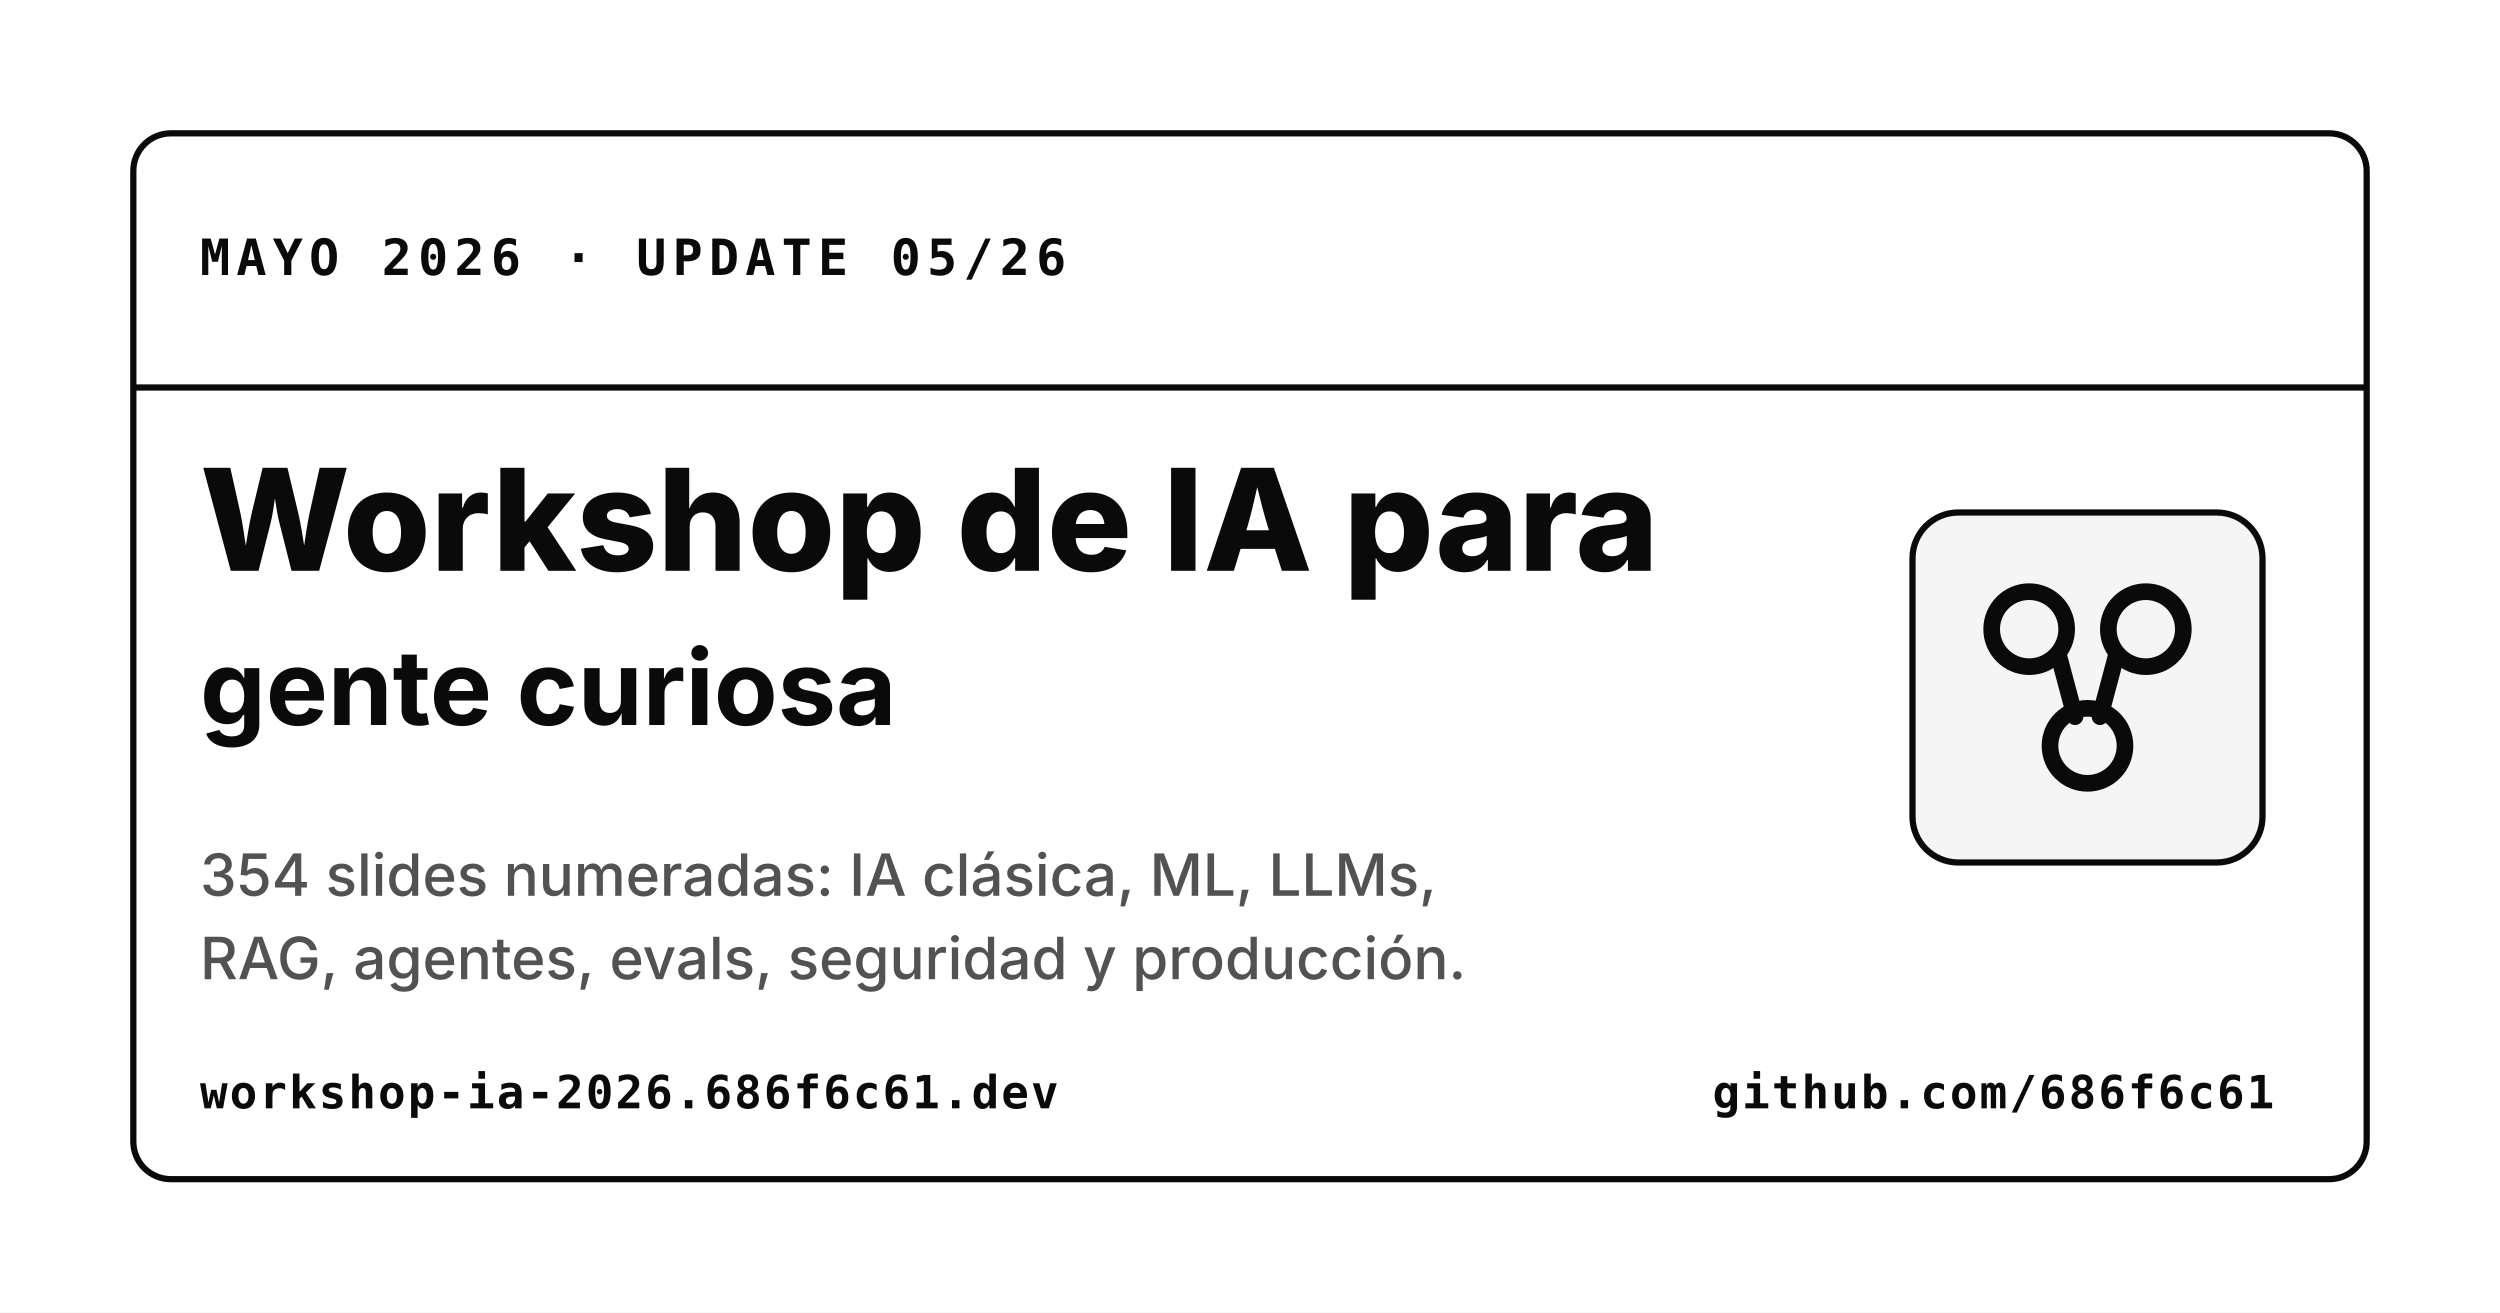
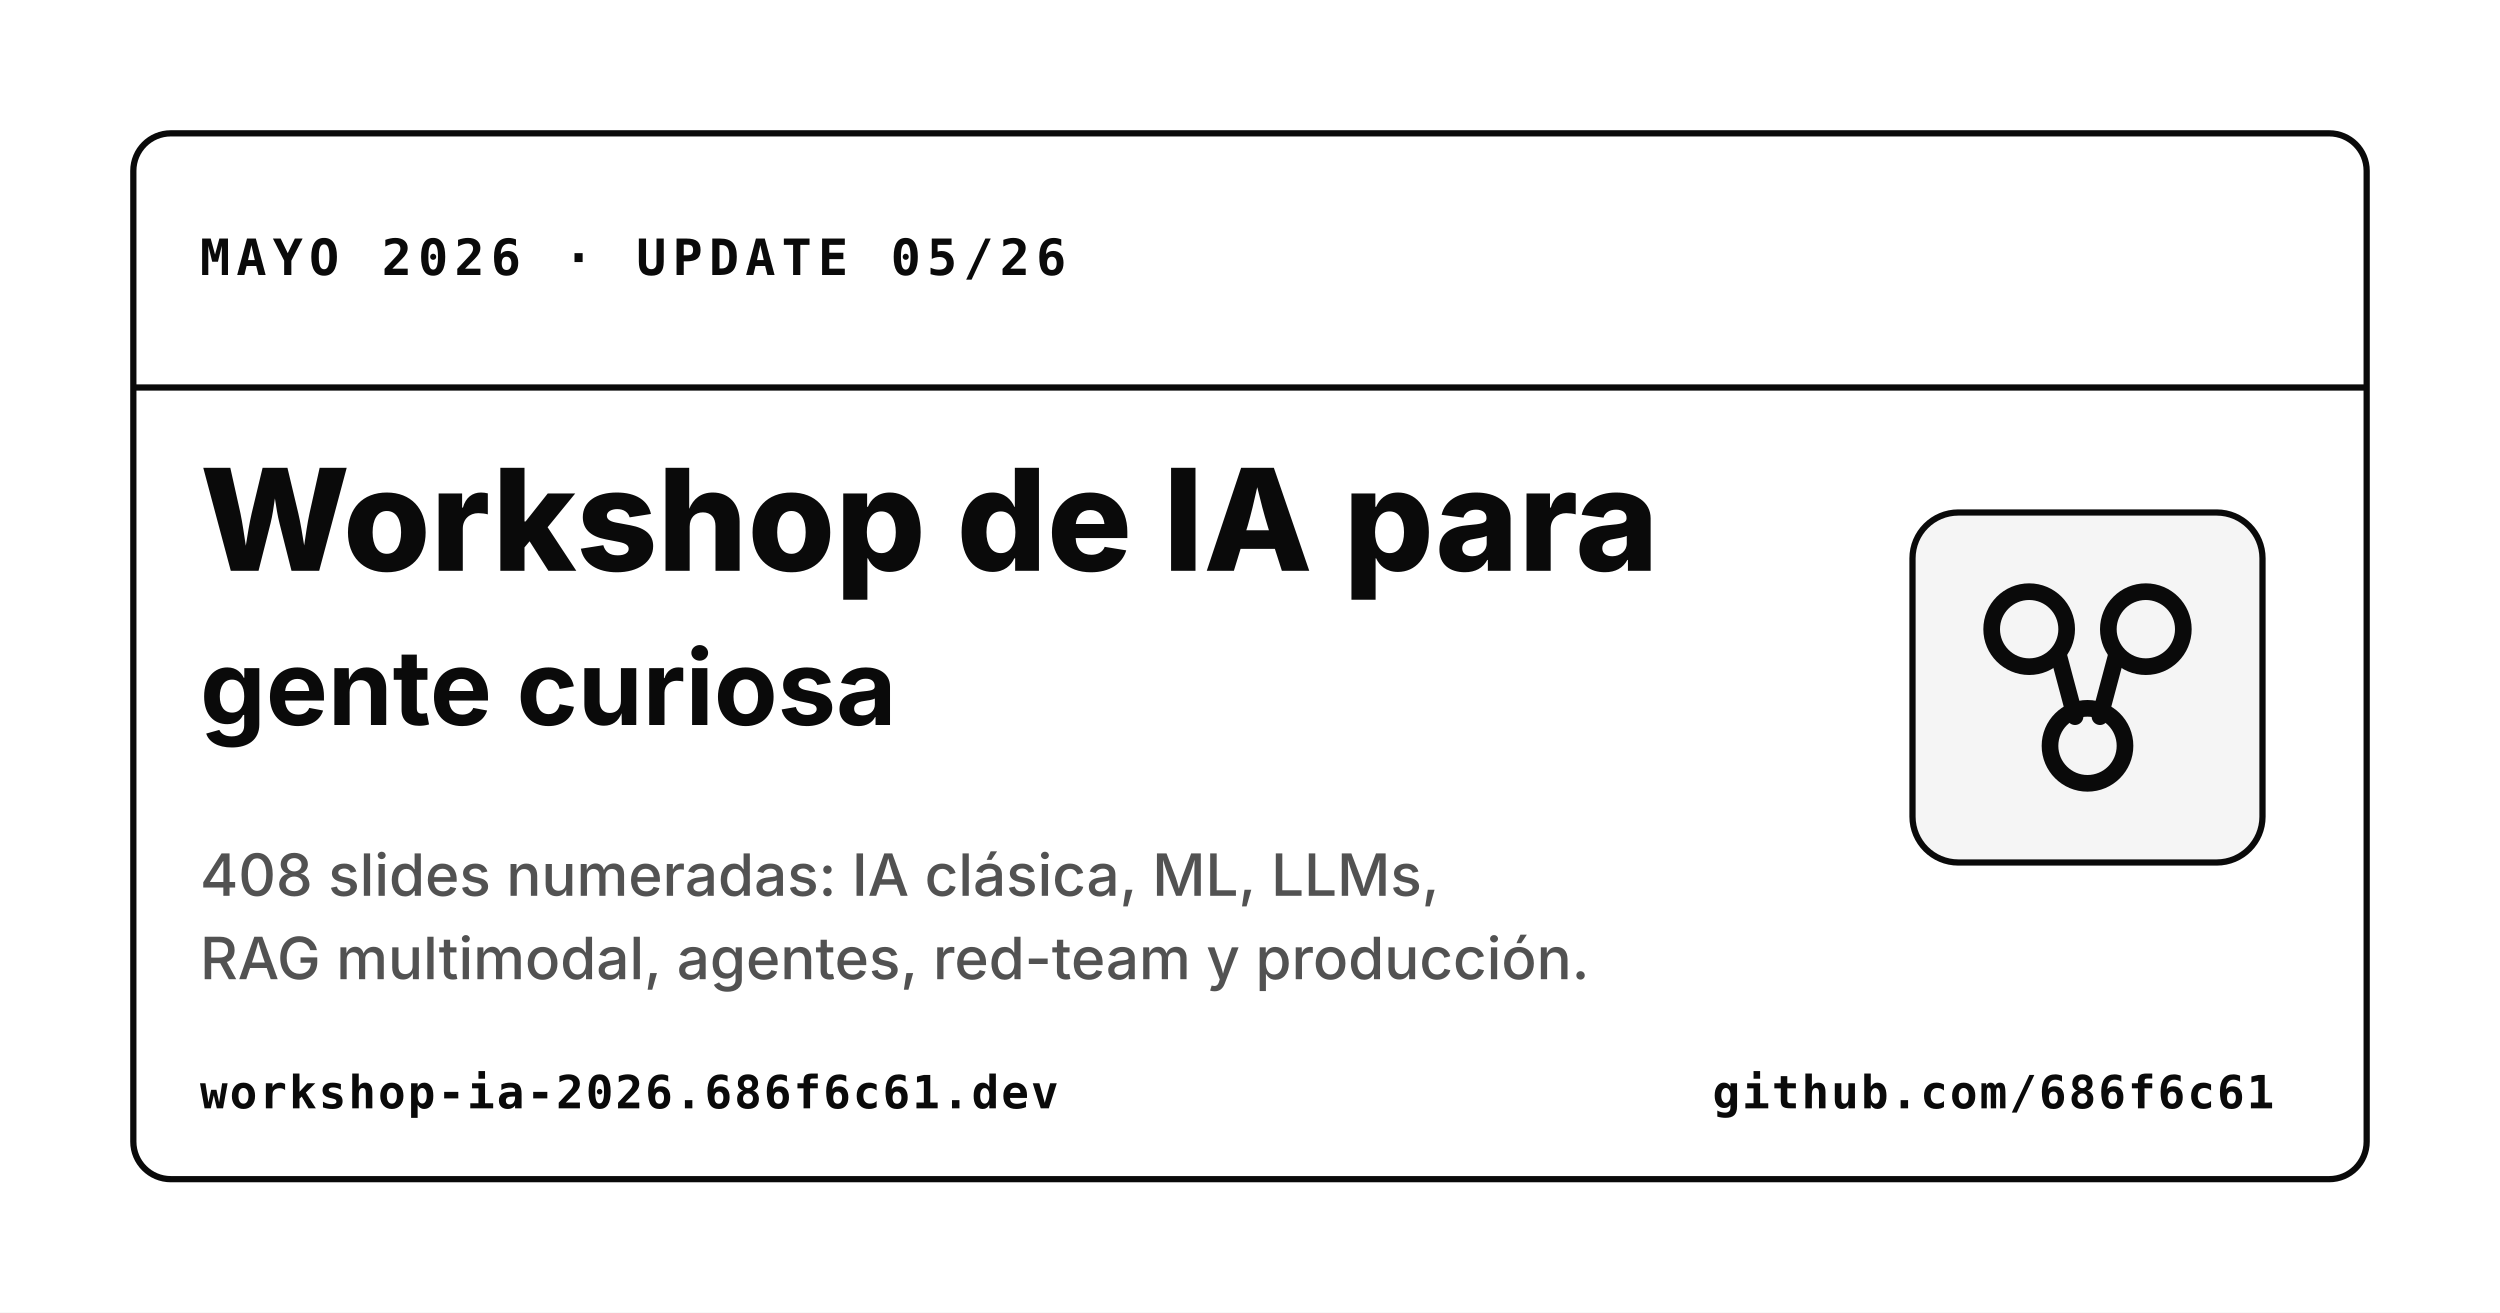
<svg xmlns="http://www.w3.org/2000/svg" width="1200" height="630" viewBox="0 0 1200 630" role="img" aria-label="Workshop de IA para gente curiosa">
  <rect width="1200" height="630" fill="#ffffff" />
  <rect x="64" y="64" width="1072" height="502" rx="18" fill="#ffffff" stroke="#0a0a0a" stroke-width="3" />
  <line x1="64" y1="186" x2="1136" y2="186" stroke="#0a0a0a" stroke-width="3" />
  <text x="96" y="132" font-family="IBM Plex Mono, Menlo, Consolas, monospace" font-size="24" font-weight="700" fill="#0a0a0a" letter-spacing="3">MAYO 2026 · UPDATE 05/26</text>
  <text x="96" y="274" font-family="Space Grotesk, Inter, Arial, sans-serif" font-size="68" font-weight="800" fill="#0a0a0a" letter-spacing="0">Workshop de IA para</text>
  <text x="96" y="348" font-family="Space Grotesk, Inter, Arial, sans-serif" font-size="50" font-weight="700" fill="#0a0a0a" letter-spacing="0">gente curiosa</text>
-   <text x="96" y="430" font-family="Space Grotesk, Inter, Arial, sans-serif" font-size="28" font-weight="500" fill="#525252" letter-spacing="0">354 slides numeradas: IA clásica, ML, LLMs,</text>
-   <text x="96" y="470" font-family="Space Grotesk, Inter, Arial, sans-serif" font-size="28" font-weight="500" fill="#525252" letter-spacing="0">RAG, agentes, evals, seguridad y producción.</text>
+   <text x="96" y="430" font-family="Space Grotesk, Inter, Arial, sans-serif" font-size="28" font-weight="500" fill="#525252" letter-spacing="0">408 slides numeradas: IA clásica, ML, LLMs,</text>
+   <text x="96" y="470" font-family="Space Grotesk, Inter, Arial, sans-serif" font-size="28" font-weight="500" fill="#525252" letter-spacing="0">RAG multimodal, agentes, red-team y producción.</text>
  <text x="96" y="532" font-family="IBM Plex Mono, Menlo, Consolas, monospace" font-size="22" font-weight="700" fill="#0a0a0a" letter-spacing="1">workshop-ia-2026.686f6c61.dev</text>
  <text x="822" y="532" font-family="IBM Plex Mono, Menlo, Consolas, monospace" font-size="22" font-weight="700" fill="#0a0a0a" letter-spacing="1">github.com/686f6c61</text>
  <g transform="translate(918 246)">
    <rect x="0" y="0" width="168" height="168" rx="22" fill="#f5f5f5" stroke="#0a0a0a" stroke-width="3" />
    <circle cx="56" cy="56" r="18" fill="none" stroke="#0a0a0a" stroke-width="8" />
    <circle cx="112" cy="56" r="18" fill="none" stroke="#0a0a0a" stroke-width="8" />
    <circle cx="84" cy="112" r="18" fill="none" stroke="#0a0a0a" stroke-width="8" />
    <line x1="70" y1="68" x2="78" y2="98" stroke="#0a0a0a" stroke-width="8" stroke-linecap="round" />
    <line x1="98" y1="68" x2="90" y2="98" stroke="#0a0a0a" stroke-width="8" stroke-linecap="round" />
  </g>
</svg>
